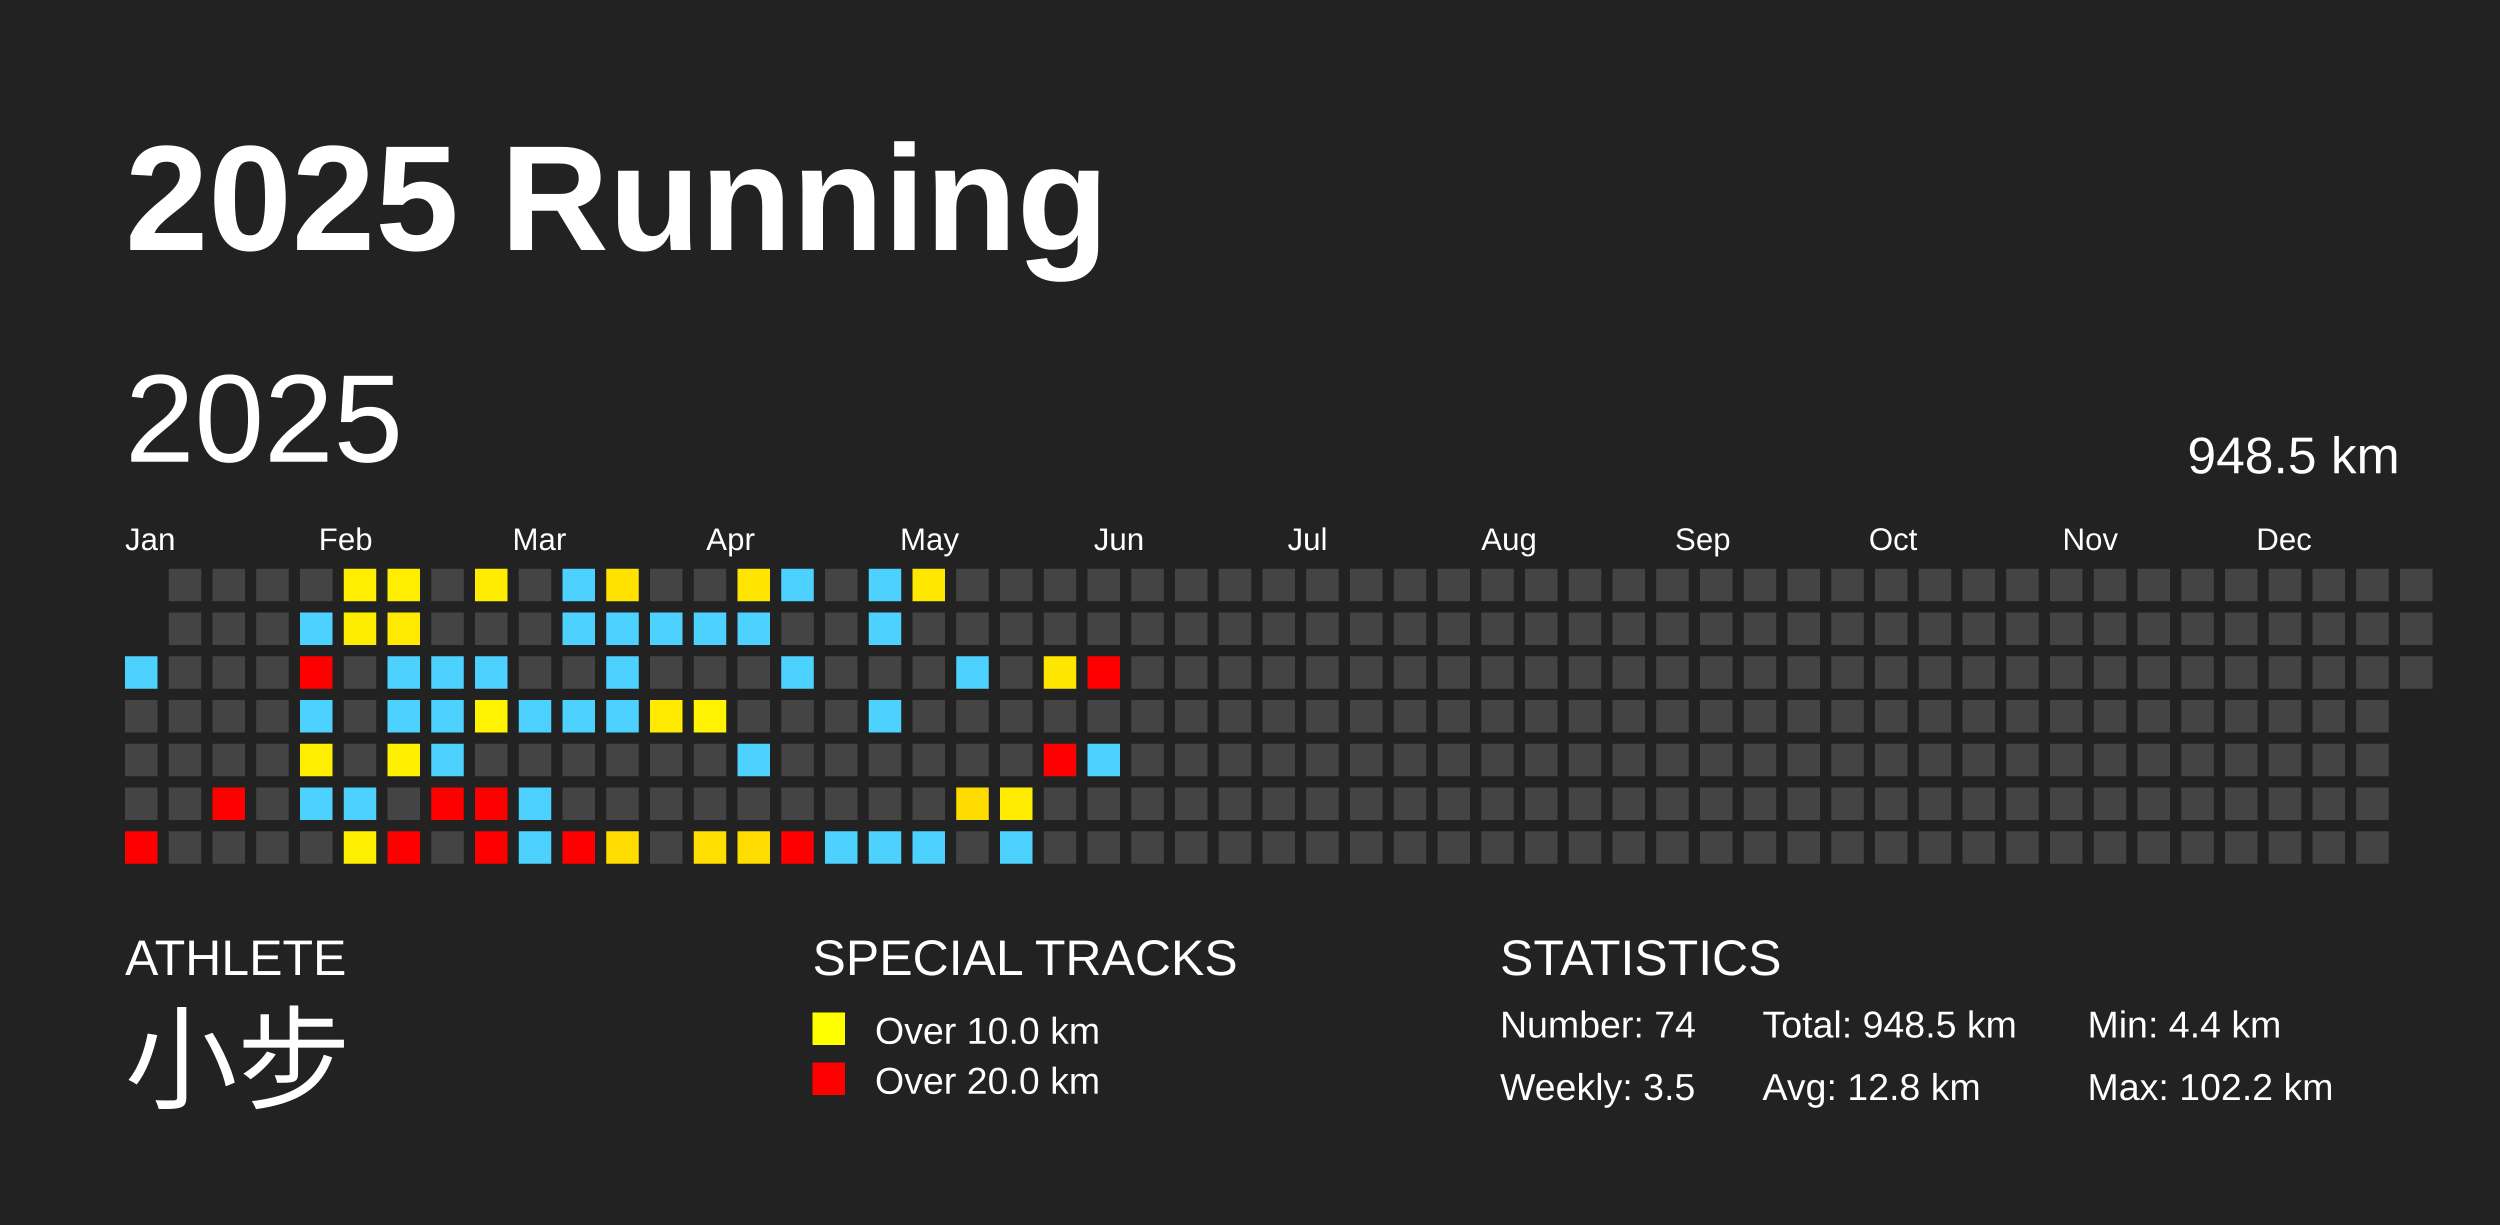
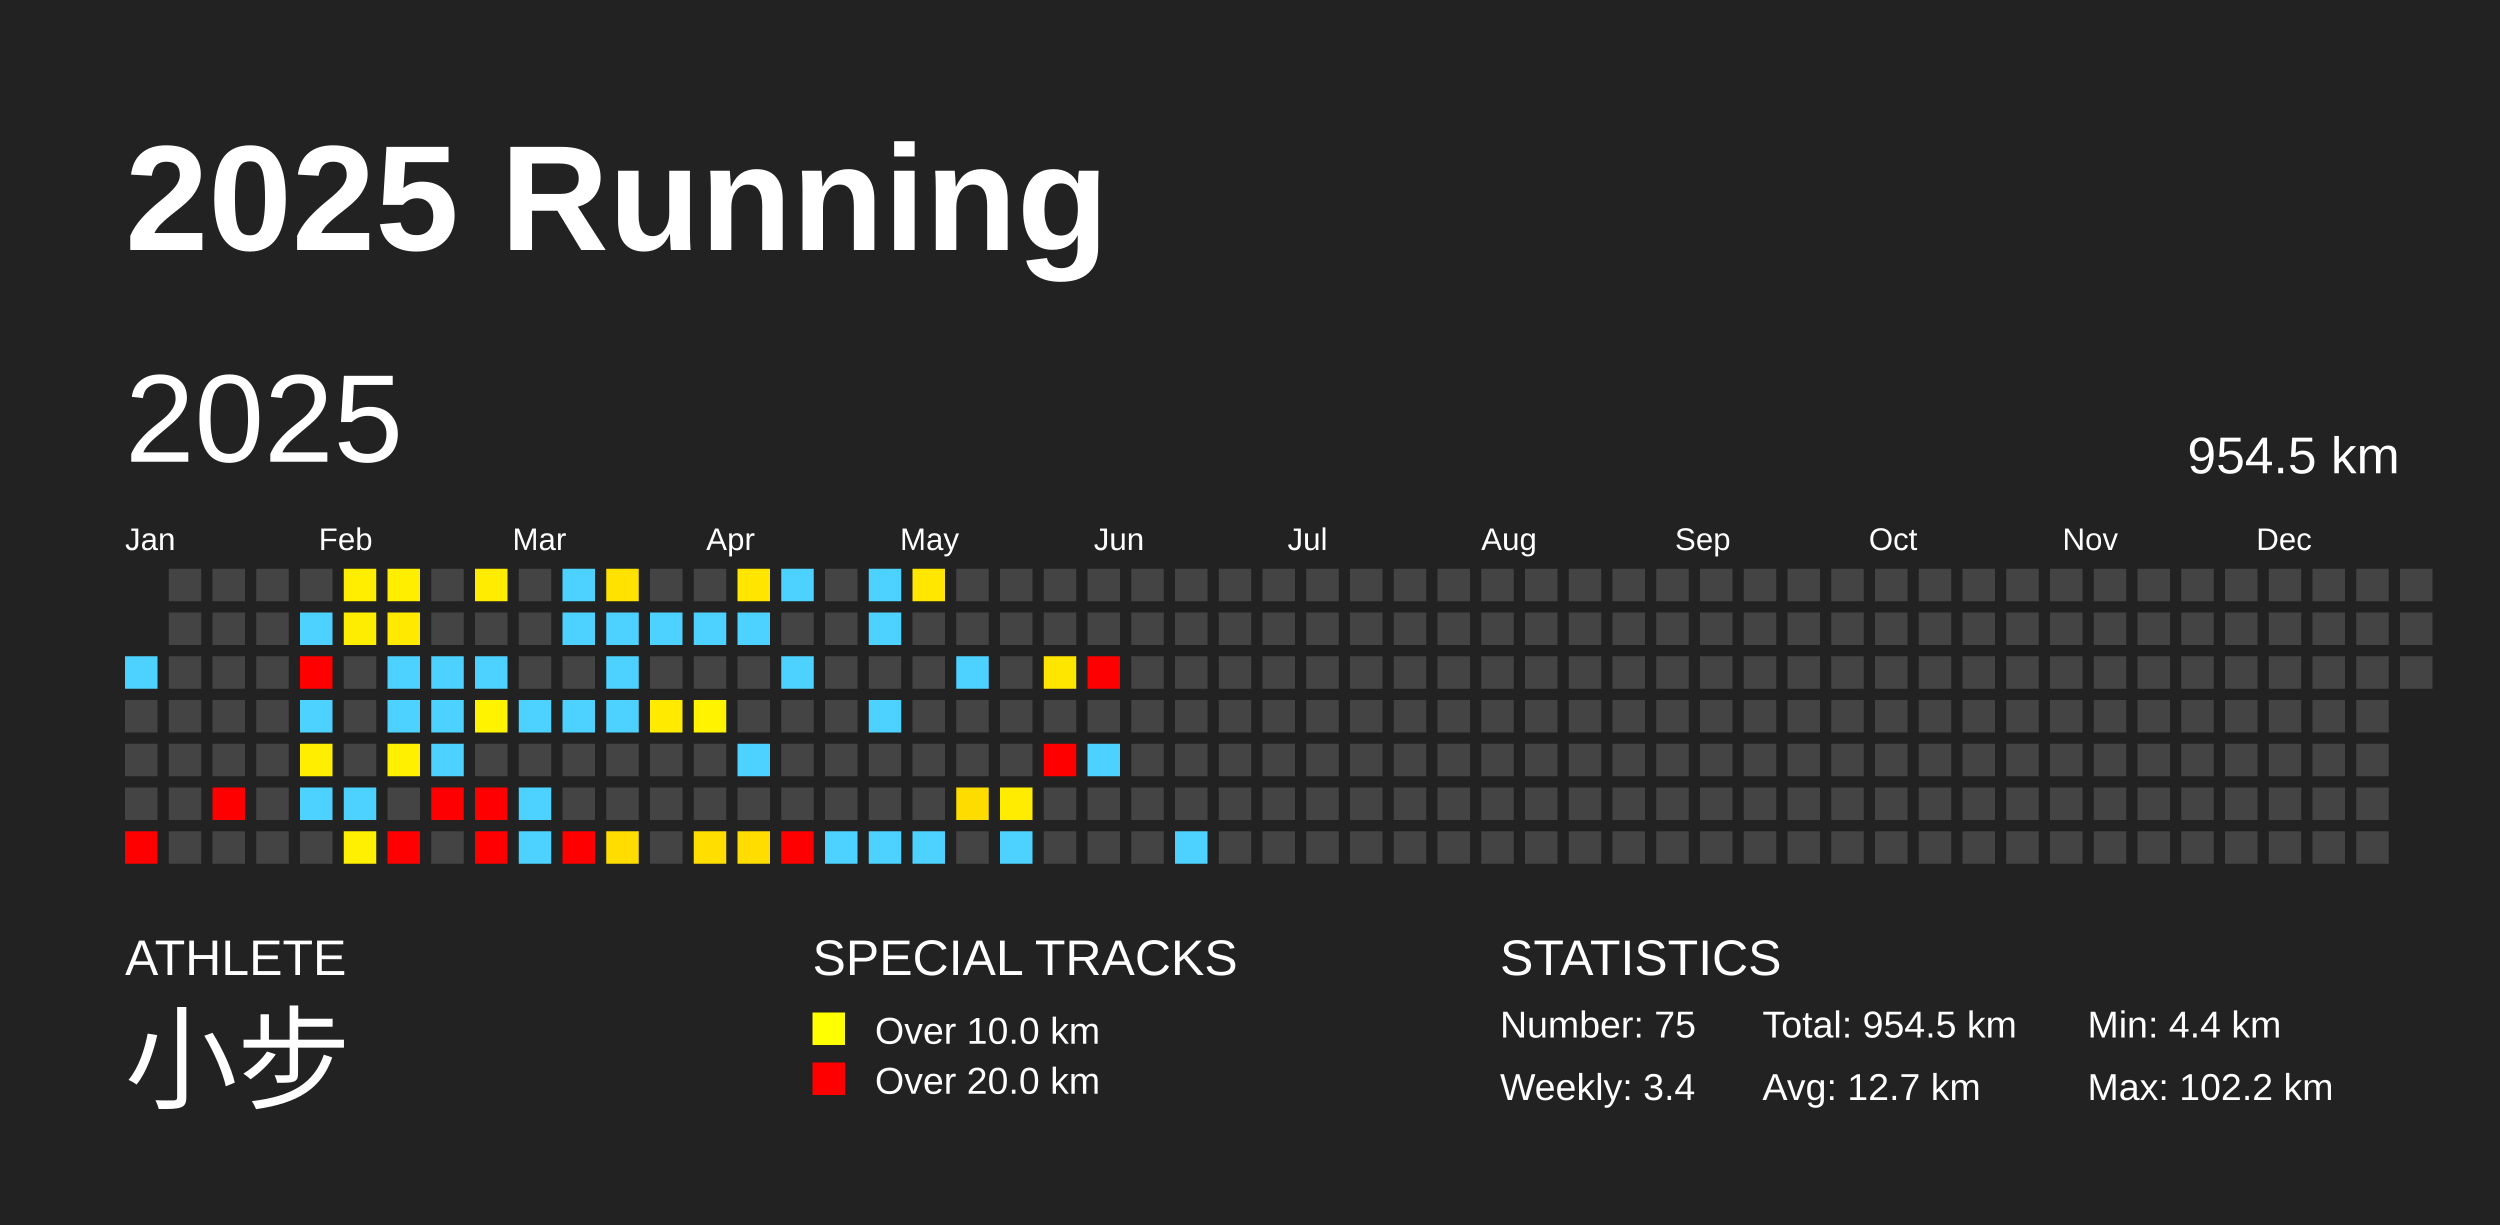
<svg xmlns="http://www.w3.org/2000/svg" baseProfile="full" height="98mm" version="1.1" viewBox="0,0,200,98" width="200mm">
  <defs />
  <rect fill="#222222" height="98" width="200" x="0" y="0" />
  <text fill="#FFFFFF" style="font-size:12px; font-family:Arial; font-weight:bold;" x="10" y="20">2025 Running</text>
  <text fill="#FFFFFF" style="font-size:4px; font-family:Arial" x="10" y="78">ATHLETE</text>
  <text fill="#FFFFFF" style="font-size:9px; font-family:Arial" x="10" y="88">小步</text>
  <text fill="#FFFFFF" style="font-size:4px; font-family:Arial" x="65" y="78">SPECIAL TRACKS</text>
  <rect fill="yellow" height="2.6" width="2.6" x="65" y="81" />
  <text fill="#FFFFFF" style="font-size:3px; font-family:Arial" x="70" y="83.5">Over 10.0 km</text>
  <rect fill="red" height="2.6" width="2.6" x="65" y="85" />
  <text fill="#FFFFFF" style="font-size:3px; font-family:Arial" x="70" y="87.5">Over 20.0 km</text>
  <text fill="#FFFFFF" style="font-size:4px; font-family:Arial" x="120" y="78">STATISTICS</text>
-   <text fill="#FFFFFF" style="font-size:3px; font-family:Arial" x="120" y="83">Number: 74</text>
-   <text fill="#FFFFFF" style="font-size:3px; font-family:Arial" x="120" y="88">Weekly: 3.5</text>
-   <text fill="#FFFFFF" style="font-size:3px; font-family:Arial" x="141" y="83">Total: 948.5 km</text>
-   <text fill="#FFFFFF" style="font-size:3px; font-family:Arial" x="141" y="88">Avg: 12.8 km</text>
+   <text fill="#FFFFFF" style="font-size:3px; font-family:Arial" x="120" y="83">Number: 75</text>
+   <text fill="#FFFFFF" style="font-size:3px; font-family:Arial" x="120" y="88">Weekly: 3.4</text>
+   <text fill="#FFFFFF" style="font-size:3px; font-family:Arial" x="141" y="83">Total: 954.5 km</text>
+   <text fill="#FFFFFF" style="font-size:3px; font-family:Arial" x="141" y="88">Avg: 12.7 km</text>
  <text fill="#FFFFFF" style="font-size:3px; font-family:Arial" x="167" y="83">Min: 4.4 km</text>
  <text fill="#FFFFFF" style="font-size:3px; font-family:Arial" x="167" y="88">Max: 102.2 km</text>
  <text dominant-baseline="hanging" fill="#FFFFFF" style="font-size:10.0px; font-family:Arial;" x="10" y="30">2025</text>
-   <text dominant-baseline="hanging" fill="#FFFFFF" style="font-size:4.125px; font-family:Arial;" x="175" y="35">948.5 km</text>
+   <text dominant-baseline="hanging" fill="#FFFFFF" style="font-size:4.125px; font-family:Arial;" x="175" y="35">954.5 km</text>
  <text fill="#FFFFFF" style="font-size:2.5px; font-family:Arial" x="10.0" y="44">Jan</text>
  <text fill="#FFFFFF" style="font-size:2.5px; font-family:Arial" x="25.5" y="44">Feb</text>
  <text fill="#FFFFFF" style="font-size:2.5px; font-family:Arial" x="41.0" y="44">Mar</text>
  <text fill="#FFFFFF" style="font-size:2.5px; font-family:Arial" x="56.5" y="44">Apr</text>
  <text fill="#FFFFFF" style="font-size:2.5px; font-family:Arial" x="72.0" y="44">May</text>
  <text fill="#FFFFFF" style="font-size:2.5px; font-family:Arial" x="87.5" y="44">Jun</text>
  <text fill="#FFFFFF" style="font-size:2.5px; font-family:Arial" x="103.0" y="44">Jul</text>
  <text fill="#FFFFFF" style="font-size:2.5px; font-family:Arial" x="118.5" y="44">Aug</text>
  <text fill="#FFFFFF" style="font-size:2.5px; font-family:Arial" x="134.0" y="44">Sep</text>
  <text fill="#FFFFFF" style="font-size:2.5px; font-family:Arial" x="149.5" y="44">Oct</text>
  <text fill="#FFFFFF" style="font-size:2.5px; font-family:Arial" x="165.0" y="44">Nov</text>
  <text fill="#FFFFFF" style="font-size:2.5px; font-family:Arial" x="180.5" y="44">Dec</text>
  <rect fill="#4dd2ff" height="2.6" width="2.6" x="10.0" y="52.5" />
  <rect fill="#444444" height="2.6" width="2.6" x="10.0" y="56.0" />
  <rect fill="#444444" height="2.6" width="2.6" x="10.0" y="59.5" />
  <rect fill="#444444" height="2.6" width="2.6" x="10.0" y="63.0" />
  <rect fill="red" height="2.6" width="2.6" x="10.0" y="66.5" />
  <rect fill="#444444" height="2.6" width="2.6" x="13.5" y="45.5" />
  <rect fill="#444444" height="2.6" width="2.6" x="13.5" y="49.0" />
  <rect fill="#444444" height="2.6" width="2.6" x="13.5" y="52.5" />
  <rect fill="#444444" height="2.6" width="2.6" x="13.5" y="56.0" />
  <rect fill="#444444" height="2.6" width="2.6" x="13.5" y="59.5" />
  <rect fill="#444444" height="2.6" width="2.6" x="13.5" y="63.0" />
  <rect fill="#444444" height="2.6" width="2.6" x="13.5" y="66.5" />
  <rect fill="#444444" height="2.6" width="2.6" x="17.0" y="45.5" />
  <rect fill="#444444" height="2.6" width="2.6" x="17.0" y="49.0" />
  <rect fill="#444444" height="2.6" width="2.6" x="17.0" y="52.5" />
  <rect fill="#444444" height="2.6" width="2.6" x="17.0" y="56.0" />
  <rect fill="#444444" height="2.6" width="2.6" x="17.0" y="59.5" />
  <rect fill="red" height="2.6" width="2.6" x="17.0" y="63.0" />
  <rect fill="#444444" height="2.6" width="2.6" x="17.0" y="66.5" />
  <rect fill="#444444" height="2.6" width="2.6" x="20.5" y="45.5" />
  <rect fill="#444444" height="2.6" width="2.6" x="20.5" y="49.0" />
  <rect fill="#444444" height="2.6" width="2.6" x="20.5" y="52.5" />
  <rect fill="#444444" height="2.6" width="2.6" x="20.5" y="56.0" />
  <rect fill="#444444" height="2.6" width="2.6" x="20.5" y="59.5" />
  <rect fill="#444444" height="2.6" width="2.6" x="20.5" y="63.0" />
  <rect fill="#444444" height="2.6" width="2.6" x="20.5" y="66.5" />
  <rect fill="#444444" height="2.6" width="2.6" x="24.0" y="45.5" />
  <rect fill="#4dd2ff" height="2.6" width="2.6" x="24.0" y="49.0" />
  <rect fill="red" height="2.6" width="2.6" x="24.0" y="52.5" />
  <rect fill="#4dd2ff" height="2.6" width="2.6" x="24.0" y="56.0" />
  <rect fill="#ffee00" height="2.6" width="2.6" x="24.0" y="59.5" />
  <rect fill="#4dd2ff" height="2.6" width="2.6" x="24.0" y="63.0" />
  <rect fill="#444444" height="2.6" width="2.6" x="24.0" y="66.5" />
  <rect fill="#ffee00" height="2.6" width="2.6" x="27.5" y="45.5" />
  <rect fill="#ffed00" height="2.6" width="2.6" x="27.5" y="49.0" />
  <rect fill="#444444" height="2.6" width="2.6" x="27.5" y="52.5" />
  <rect fill="#444444" height="2.6" width="2.6" x="27.5" y="56.0" />
  <rect fill="#444444" height="2.6" width="2.6" x="27.5" y="59.5" />
  <rect fill="#4dd2ff" height="2.6" width="2.6" x="27.5" y="63.0" />
  <rect fill="#ffef00" height="2.6" width="2.6" x="27.5" y="66.5" />
  <rect fill="#ffee00" height="2.6" width="2.6" x="31.0" y="45.5" />
  <rect fill="#ffe900" height="2.6" width="2.6" x="31.0" y="49.0" />
  <rect fill="#4dd2ff" height="2.6" width="2.6" x="31.0" y="52.5" />
  <rect fill="#4dd2ff" height="2.6" width="2.6" x="31.0" y="56.0" />
  <rect fill="#fff000" height="2.6" width="2.6" x="31.0" y="59.5" />
  <rect fill="#444444" height="2.6" width="2.6" x="31.0" y="63.0" />
  <rect fill="red" height="2.6" width="2.6" x="31.0" y="66.5" />
  <rect fill="#444444" height="2.6" width="2.6" x="34.5" y="45.5" />
  <rect fill="#444444" height="2.6" width="2.6" x="34.5" y="49.0" />
  <rect fill="#4dd2ff" height="2.6" width="2.6" x="34.5" y="52.5" />
  <rect fill="#4dd2ff" height="2.6" width="2.6" x="34.5" y="56.0" />
  <rect fill="#4dd2ff" height="2.6" width="2.6" x="34.5" y="59.5" />
  <rect fill="red" height="2.6" width="2.6" x="34.5" y="63.0" />
  <rect fill="#444444" height="2.6" width="2.6" x="34.5" y="66.5" />
  <rect fill="#ffec00" height="2.6" width="2.6" x="38.0" y="45.5" />
  <rect fill="#444444" height="2.6" width="2.6" x="38.0" y="49.0" />
  <rect fill="#4dd2ff" height="2.6" width="2.6" x="38.0" y="52.5" />
  <rect fill="#fff300" height="2.6" width="2.6" x="38.0" y="56.0" />
  <rect fill="#444444" height="2.6" width="2.6" x="38.0" y="59.5" />
  <rect fill="red" height="2.6" width="2.6" x="38.0" y="63.0" />
  <rect fill="red" height="2.6" width="2.6" x="38.0" y="66.5" />
  <rect fill="#444444" height="2.6" width="2.6" x="41.5" y="45.5" />
  <rect fill="#444444" height="2.6" width="2.6" x="41.5" y="49.0" />
  <rect fill="#444444" height="2.6" width="2.6" x="41.5" y="52.5" />
  <rect fill="#4dd2ff" height="2.6" width="2.6" x="41.5" y="56.0" />
  <rect fill="#444444" height="2.6" width="2.6" x="41.5" y="59.5" />
  <rect fill="#4dd2ff" height="2.6" width="2.6" x="41.5" y="63.0" />
  <rect fill="#4dd2ff" height="2.6" width="2.6" x="41.5" y="66.5" />
  <rect fill="#4dd2ff" height="2.6" width="2.6" x="45.0" y="45.5" />
  <rect fill="#4dd2ff" height="2.6" width="2.6" x="45.0" y="49.0" />
  <rect fill="#444444" height="2.6" width="2.6" x="45.0" y="52.5" />
  <rect fill="#4dd2ff" height="2.6" width="2.6" x="45.0" y="56.0" />
  <rect fill="#444444" height="2.6" width="2.6" x="45.0" y="59.5" />
  <rect fill="#444444" height="2.6" width="2.6" x="45.0" y="63.0" />
  <rect fill="red" height="2.6" width="2.6" x="45.0" y="66.5" />
  <rect fill="#ffe200" height="2.6" width="2.6" x="48.5" y="45.5" />
  <rect fill="#4dd2ff" height="2.6" width="2.6" x="48.5" y="49.0" />
  <rect fill="#4dd2ff" height="2.6" width="2.6" x="48.5" y="52.5" />
  <rect fill="#4dd2ff" height="2.6" width="2.6" x="48.5" y="56.0" />
  <rect fill="#444444" height="2.6" width="2.6" x="48.5" y="59.5" />
  <rect fill="#444444" height="2.6" width="2.6" x="48.5" y="63.0" />
  <rect fill="#ffdd00" height="2.6" width="2.6" x="48.5" y="66.5" />
  <rect fill="#444444" height="2.6" width="2.6" x="52.0" y="45.5" />
  <rect fill="#4dd2ff" height="2.6" width="2.6" x="52.0" y="49.0" />
  <rect fill="#444444" height="2.6" width="2.6" x="52.0" y="52.5" />
  <rect fill="#ffea00" height="2.6" width="2.6" x="52.0" y="56.0" />
  <rect fill="#444444" height="2.6" width="2.6" x="52.0" y="59.5" />
  <rect fill="#444444" height="2.6" width="2.6" x="52.0" y="63.0" />
  <rect fill="#444444" height="2.6" width="2.6" x="52.0" y="66.5" />
  <rect fill="#444444" height="2.6" width="2.6" x="55.5" y="45.5" />
  <rect fill="#4dd2ff" height="2.6" width="2.6" x="55.5" y="49.0" />
  <rect fill="#444444" height="2.6" width="2.6" x="55.5" y="52.5" />
  <rect fill="#fff300" height="2.6" width="2.6" x="55.5" y="56.0" />
  <rect fill="#444444" height="2.6" width="2.6" x="55.5" y="59.5" />
  <rect fill="#444444" height="2.6" width="2.6" x="55.5" y="63.0" />
  <rect fill="#ffde00" height="2.6" width="2.6" x="55.5" y="66.5" />
  <rect fill="#ffe500" height="2.6" width="2.6" x="59.0" y="45.5" />
  <rect fill="#4dd2ff" height="2.6" width="2.6" x="59.0" y="49.0" />
  <rect fill="#444444" height="2.6" width="2.6" x="59.0" y="52.5" />
  <rect fill="#444444" height="2.6" width="2.6" x="59.0" y="56.0" />
  <rect fill="#4dd2ff" height="2.6" width="2.6" x="59.0" y="59.5" />
  <rect fill="#444444" height="2.6" width="2.6" x="59.0" y="63.0" />
  <rect fill="#ffdd00" height="2.6" width="2.6" x="59.0" y="66.5" />
  <rect fill="#4dd2ff" height="2.6" width="2.6" x="62.5" y="45.5" />
  <rect fill="#444444" height="2.6" width="2.6" x="62.5" y="49.0" />
  <rect fill="#4dd2ff" height="2.6" width="2.6" x="62.5" y="52.5" />
  <rect fill="#444444" height="2.6" width="2.6" x="62.5" y="56.0" />
  <rect fill="#444444" height="2.6" width="2.6" x="62.5" y="59.5" />
  <rect fill="#444444" height="2.6" width="2.6" x="62.5" y="63.0" />
  <rect fill="red" height="2.6" width="2.6" x="62.5" y="66.5" />
  <rect fill="#444444" height="2.6" width="2.6" x="66.0" y="45.5" />
  <rect fill="#444444" height="2.6" width="2.6" x="66.0" y="49.0" />
  <rect fill="#444444" height="2.6" width="2.6" x="66.0" y="52.5" />
  <rect fill="#444444" height="2.6" width="2.6" x="66.0" y="56.0" />
  <rect fill="#444444" height="2.6" width="2.6" x="66.0" y="59.5" />
  <rect fill="#444444" height="2.6" width="2.6" x="66.0" y="63.0" />
  <rect fill="#4dd2ff" height="2.6" width="2.6" x="66.0" y="66.5" />
  <rect fill="#4dd2ff" height="2.6" width="2.6" x="69.5" y="45.5" />
  <rect fill="#4dd2ff" height="2.6" width="2.6" x="69.5" y="49.0" />
  <rect fill="#444444" height="2.6" width="2.6" x="69.5" y="52.5" />
  <rect fill="#4dd2ff" height="2.6" width="2.6" x="69.5" y="56.0" />
  <rect fill="#444444" height="2.6" width="2.6" x="69.5" y="59.5" />
  <rect fill="#444444" height="2.6" width="2.6" x="69.5" y="63.0" />
  <rect fill="#4dd2ff" height="2.6" width="2.6" x="69.5" y="66.5" />
  <rect fill="#ffe700" height="2.6" width="2.6" x="73.0" y="45.5" />
  <rect fill="#444444" height="2.6" width="2.6" x="73.0" y="49.0" />
  <rect fill="#444444" height="2.6" width="2.6" x="73.0" y="52.5" />
  <rect fill="#444444" height="2.6" width="2.6" x="73.0" y="56.0" />
  <rect fill="#444444" height="2.6" width="2.6" x="73.0" y="59.5" />
  <rect fill="#444444" height="2.6" width="2.6" x="73.0" y="63.0" />
  <rect fill="#4dd2ff" height="2.6" width="2.6" x="73.0" y="66.5" />
  <rect fill="#444444" height="2.6" width="2.6" x="76.5" y="45.5" />
  <rect fill="#444444" height="2.6" width="2.6" x="76.5" y="49.0" />
  <rect fill="#4dd2ff" height="2.6" width="2.6" x="76.5" y="52.5" />
  <rect fill="#444444" height="2.6" width="2.6" x="76.5" y="56.0" />
  <rect fill="#444444" height="2.6" width="2.6" x="76.5" y="59.5" />
  <rect fill="#ffdc00" height="2.6" width="2.6" x="76.5" y="63.0" />
  <rect fill="#444444" height="2.6" width="2.6" x="76.5" y="66.5" />
  <rect fill="#444444" height="2.6" width="2.6" x="80.0" y="45.5" />
  <rect fill="#444444" height="2.6" width="2.6" x="80.0" y="49.0" />
  <rect fill="#444444" height="2.6" width="2.6" x="80.0" y="52.5" />
  <rect fill="#444444" height="2.6" width="2.6" x="80.0" y="56.0" />
  <rect fill="#444444" height="2.6" width="2.6" x="80.0" y="59.5" />
  <rect fill="#ffec00" height="2.6" width="2.6" x="80.0" y="63.0" />
  <rect fill="#4dd2ff" height="2.6" width="2.6" x="80.0" y="66.5" />
  <rect fill="#444444" height="2.6" width="2.6" x="83.5" y="45.5" />
  <rect fill="#444444" height="2.6" width="2.6" x="83.5" y="49.0" />
  <rect fill="#ffe600" height="2.6" width="2.6" x="83.5" y="52.5" />
  <rect fill="#444444" height="2.6" width="2.6" x="83.5" y="56.0" />
  <rect fill="red" height="2.6" width="2.6" x="83.5" y="59.5" />
  <rect fill="#444444" height="2.6" width="2.6" x="83.5" y="63.0" />
  <rect fill="#444444" height="2.6" width="2.6" x="83.5" y="66.5" />
  <rect fill="#444444" height="2.6" width="2.6" x="87.0" y="45.5" />
  <rect fill="#444444" height="2.6" width="2.6" x="87.0" y="49.0" />
  <rect fill="red" height="2.6" width="2.6" x="87.0" y="52.5" />
  <rect fill="#444444" height="2.6" width="2.6" x="87.0" y="56.0" />
  <rect fill="#4dd2ff" height="2.6" width="2.6" x="87.0" y="59.5" />
  <rect fill="#444444" height="2.6" width="2.6" x="87.0" y="63.0" />
  <rect fill="#444444" height="2.6" width="2.6" x="87.0" y="66.5" />
  <rect fill="#444444" height="2.6" width="2.6" x="90.5" y="45.5" />
  <rect fill="#444444" height="2.6" width="2.6" x="90.5" y="49.0" />
  <rect fill="#444444" height="2.6" width="2.6" x="90.5" y="52.5" />
  <rect fill="#444444" height="2.6" width="2.6" x="90.5" y="56.0" />
  <rect fill="#444444" height="2.6" width="2.6" x="90.5" y="59.5" />
  <rect fill="#444444" height="2.6" width="2.6" x="90.5" y="63.0" />
  <rect fill="#444444" height="2.6" width="2.6" x="90.5" y="66.5" />
  <rect fill="#444444" height="2.6" width="2.6" x="94.0" y="45.5" />
  <rect fill="#444444" height="2.6" width="2.6" x="94.0" y="49.0" />
  <rect fill="#444444" height="2.6" width="2.6" x="94.0" y="52.5" />
  <rect fill="#444444" height="2.6" width="2.6" x="94.0" y="56.0" />
  <rect fill="#444444" height="2.6" width="2.6" x="94.0" y="59.5" />
  <rect fill="#444444" height="2.6" width="2.6" x="94.0" y="63.0" />
-   <rect fill="#444444" height="2.6" width="2.6" x="94.0" y="66.5" />
+   <rect fill="#4dd2ff" height="2.6" width="2.6" x="94.0" y="66.5" />
  <rect fill="#444444" height="2.6" width="2.6" x="97.5" y="45.5" />
  <rect fill="#444444" height="2.6" width="2.6" x="97.5" y="49.0" />
  <rect fill="#444444" height="2.6" width="2.6" x="97.5" y="52.5" />
  <rect fill="#444444" height="2.6" width="2.6" x="97.5" y="56.0" />
  <rect fill="#444444" height="2.6" width="2.6" x="97.5" y="59.5" />
  <rect fill="#444444" height="2.6" width="2.6" x="97.5" y="63.0" />
  <rect fill="#444444" height="2.6" width="2.6" x="97.5" y="66.5" />
  <rect fill="#444444" height="2.6" width="2.6" x="101.0" y="45.5" />
  <rect fill="#444444" height="2.6" width="2.6" x="101.0" y="49.0" />
  <rect fill="#444444" height="2.6" width="2.6" x="101.0" y="52.5" />
  <rect fill="#444444" height="2.6" width="2.6" x="101.0" y="56.0" />
  <rect fill="#444444" height="2.6" width="2.6" x="101.0" y="59.5" />
  <rect fill="#444444" height="2.6" width="2.6" x="101.0" y="63.0" />
  <rect fill="#444444" height="2.6" width="2.6" x="101.0" y="66.5" />
  <rect fill="#444444" height="2.6" width="2.6" x="104.5" y="45.5" />
  <rect fill="#444444" height="2.6" width="2.6" x="104.5" y="49.0" />
  <rect fill="#444444" height="2.6" width="2.6" x="104.5" y="52.5" />
  <rect fill="#444444" height="2.6" width="2.6" x="104.5" y="56.0" />
  <rect fill="#444444" height="2.6" width="2.6" x="104.5" y="59.5" />
  <rect fill="#444444" height="2.6" width="2.6" x="104.5" y="63.0" />
  <rect fill="#444444" height="2.6" width="2.6" x="104.5" y="66.5" />
  <rect fill="#444444" height="2.6" width="2.6" x="108.0" y="45.5" />
  <rect fill="#444444" height="2.6" width="2.6" x="108.0" y="49.0" />
  <rect fill="#444444" height="2.6" width="2.6" x="108.0" y="52.5" />
  <rect fill="#444444" height="2.6" width="2.6" x="108.0" y="56.0" />
  <rect fill="#444444" height="2.6" width="2.6" x="108.0" y="59.5" />
  <rect fill="#444444" height="2.6" width="2.6" x="108.0" y="63.0" />
  <rect fill="#444444" height="2.6" width="2.6" x="108.0" y="66.5" />
  <rect fill="#444444" height="2.6" width="2.6" x="111.5" y="45.5" />
  <rect fill="#444444" height="2.6" width="2.6" x="111.5" y="49.0" />
  <rect fill="#444444" height="2.6" width="2.6" x="111.5" y="52.5" />
  <rect fill="#444444" height="2.6" width="2.6" x="111.5" y="56.0" />
  <rect fill="#444444" height="2.6" width="2.6" x="111.5" y="59.5" />
  <rect fill="#444444" height="2.6" width="2.6" x="111.5" y="63.0" />
  <rect fill="#444444" height="2.6" width="2.6" x="111.5" y="66.5" />
  <rect fill="#444444" height="2.6" width="2.6" x="115.0" y="45.5" />
  <rect fill="#444444" height="2.6" width="2.6" x="115.0" y="49.0" />
  <rect fill="#444444" height="2.6" width="2.6" x="115.0" y="52.5" />
  <rect fill="#444444" height="2.6" width="2.6" x="115.0" y="56.0" />
  <rect fill="#444444" height="2.6" width="2.6" x="115.0" y="59.5" />
  <rect fill="#444444" height="2.6" width="2.6" x="115.0" y="63.0" />
  <rect fill="#444444" height="2.6" width="2.6" x="115.0" y="66.5" />
  <rect fill="#444444" height="2.6" width="2.6" x="118.5" y="45.5" />
  <rect fill="#444444" height="2.6" width="2.6" x="118.5" y="49.0" />
  <rect fill="#444444" height="2.6" width="2.6" x="118.5" y="52.5" />
  <rect fill="#444444" height="2.6" width="2.6" x="118.5" y="56.0" />
  <rect fill="#444444" height="2.6" width="2.6" x="118.5" y="59.5" />
  <rect fill="#444444" height="2.6" width="2.6" x="118.5" y="63.0" />
  <rect fill="#444444" height="2.6" width="2.6" x="118.5" y="66.5" />
  <rect fill="#444444" height="2.6" width="2.6" x="122.0" y="45.5" />
  <rect fill="#444444" height="2.6" width="2.6" x="122.0" y="49.0" />
  <rect fill="#444444" height="2.6" width="2.6" x="122.0" y="52.5" />
  <rect fill="#444444" height="2.6" width="2.6" x="122.0" y="56.0" />
  <rect fill="#444444" height="2.6" width="2.6" x="122.0" y="59.5" />
  <rect fill="#444444" height="2.6" width="2.6" x="122.0" y="63.0" />
  <rect fill="#444444" height="2.6" width="2.6" x="122.0" y="66.5" />
  <rect fill="#444444" height="2.6" width="2.6" x="125.5" y="45.5" />
  <rect fill="#444444" height="2.6" width="2.6" x="125.5" y="49.0" />
  <rect fill="#444444" height="2.6" width="2.6" x="125.5" y="52.5" />
  <rect fill="#444444" height="2.6" width="2.6" x="125.5" y="56.0" />
  <rect fill="#444444" height="2.6" width="2.6" x="125.5" y="59.5" />
  <rect fill="#444444" height="2.6" width="2.6" x="125.5" y="63.0" />
  <rect fill="#444444" height="2.6" width="2.6" x="125.5" y="66.5" />
  <rect fill="#444444" height="2.6" width="2.6" x="129.0" y="45.5" />
  <rect fill="#444444" height="2.6" width="2.6" x="129.0" y="49.0" />
  <rect fill="#444444" height="2.6" width="2.6" x="129.0" y="52.5" />
  <rect fill="#444444" height="2.6" width="2.6" x="129.0" y="56.0" />
  <rect fill="#444444" height="2.6" width="2.6" x="129.0" y="59.5" />
  <rect fill="#444444" height="2.6" width="2.6" x="129.0" y="63.0" />
  <rect fill="#444444" height="2.6" width="2.6" x="129.0" y="66.5" />
  <rect fill="#444444" height="2.6" width="2.6" x="132.5" y="45.5" />
  <rect fill="#444444" height="2.6" width="2.6" x="132.5" y="49.0" />
  <rect fill="#444444" height="2.6" width="2.6" x="132.5" y="52.5" />
  <rect fill="#444444" height="2.6" width="2.6" x="132.5" y="56.0" />
  <rect fill="#444444" height="2.6" width="2.6" x="132.5" y="59.5" />
  <rect fill="#444444" height="2.6" width="2.6" x="132.5" y="63.0" />
  <rect fill="#444444" height="2.6" width="2.6" x="132.5" y="66.5" />
  <rect fill="#444444" height="2.6" width="2.6" x="136.0" y="45.5" />
  <rect fill="#444444" height="2.6" width="2.6" x="136.0" y="49.0" />
  <rect fill="#444444" height="2.6" width="2.6" x="136.0" y="52.5" />
  <rect fill="#444444" height="2.6" width="2.6" x="136.0" y="56.0" />
  <rect fill="#444444" height="2.6" width="2.6" x="136.0" y="59.5" />
  <rect fill="#444444" height="2.6" width="2.6" x="136.0" y="63.0" />
  <rect fill="#444444" height="2.6" width="2.6" x="136.0" y="66.5" />
  <rect fill="#444444" height="2.6" width="2.6" x="139.5" y="45.5" />
  <rect fill="#444444" height="2.6" width="2.6" x="139.5" y="49.0" />
  <rect fill="#444444" height="2.6" width="2.6" x="139.5" y="52.5" />
  <rect fill="#444444" height="2.6" width="2.6" x="139.5" y="56.0" />
  <rect fill="#444444" height="2.6" width="2.6" x="139.5" y="59.5" />
  <rect fill="#444444" height="2.6" width="2.6" x="139.5" y="63.0" />
  <rect fill="#444444" height="2.6" width="2.6" x="139.5" y="66.5" />
  <rect fill="#444444" height="2.6" width="2.6" x="143.0" y="45.5" />
  <rect fill="#444444" height="2.6" width="2.6" x="143.0" y="49.0" />
  <rect fill="#444444" height="2.6" width="2.6" x="143.0" y="52.5" />
  <rect fill="#444444" height="2.6" width="2.6" x="143.0" y="56.0" />
  <rect fill="#444444" height="2.6" width="2.6" x="143.0" y="59.5" />
  <rect fill="#444444" height="2.6" width="2.6" x="143.0" y="63.0" />
  <rect fill="#444444" height="2.6" width="2.6" x="143.0" y="66.5" />
  <rect fill="#444444" height="2.6" width="2.6" x="146.5" y="45.5" />
  <rect fill="#444444" height="2.6" width="2.6" x="146.5" y="49.0" />
  <rect fill="#444444" height="2.6" width="2.6" x="146.5" y="52.5" />
  <rect fill="#444444" height="2.6" width="2.6" x="146.5" y="56.0" />
  <rect fill="#444444" height="2.6" width="2.6" x="146.5" y="59.5" />
  <rect fill="#444444" height="2.6" width="2.6" x="146.5" y="63.0" />
  <rect fill="#444444" height="2.6" width="2.6" x="146.5" y="66.5" />
  <rect fill="#444444" height="2.6" width="2.6" x="150.0" y="45.5" />
  <rect fill="#444444" height="2.6" width="2.6" x="150.0" y="49.0" />
  <rect fill="#444444" height="2.6" width="2.6" x="150.0" y="52.5" />
  <rect fill="#444444" height="2.6" width="2.6" x="150.0" y="56.0" />
  <rect fill="#444444" height="2.6" width="2.6" x="150.0" y="59.5" />
  <rect fill="#444444" height="2.6" width="2.6" x="150.0" y="63.0" />
  <rect fill="#444444" height="2.6" width="2.6" x="150.0" y="66.5" />
  <rect fill="#444444" height="2.6" width="2.6" x="153.5" y="45.5" />
  <rect fill="#444444" height="2.6" width="2.6" x="153.5" y="49.0" />
  <rect fill="#444444" height="2.6" width="2.6" x="153.5" y="52.5" />
  <rect fill="#444444" height="2.6" width="2.6" x="153.5" y="56.0" />
  <rect fill="#444444" height="2.6" width="2.6" x="153.5" y="59.5" />
  <rect fill="#444444" height="2.6" width="2.6" x="153.5" y="63.0" />
  <rect fill="#444444" height="2.6" width="2.6" x="153.5" y="66.5" />
  <rect fill="#444444" height="2.6" width="2.6" x="157.0" y="45.5" />
  <rect fill="#444444" height="2.6" width="2.6" x="157.0" y="49.0" />
  <rect fill="#444444" height="2.6" width="2.6" x="157.0" y="52.5" />
  <rect fill="#444444" height="2.6" width="2.6" x="157.0" y="56.0" />
  <rect fill="#444444" height="2.6" width="2.6" x="157.0" y="59.5" />
  <rect fill="#444444" height="2.6" width="2.6" x="157.0" y="63.0" />
  <rect fill="#444444" height="2.6" width="2.6" x="157.0" y="66.5" />
  <rect fill="#444444" height="2.6" width="2.6" x="160.5" y="45.5" />
  <rect fill="#444444" height="2.6" width="2.6" x="160.5" y="49.0" />
  <rect fill="#444444" height="2.6" width="2.6" x="160.5" y="52.5" />
  <rect fill="#444444" height="2.6" width="2.6" x="160.5" y="56.0" />
  <rect fill="#444444" height="2.6" width="2.6" x="160.5" y="59.5" />
  <rect fill="#444444" height="2.6" width="2.6" x="160.5" y="63.0" />
  <rect fill="#444444" height="2.6" width="2.6" x="160.5" y="66.5" />
  <rect fill="#444444" height="2.6" width="2.6" x="164.0" y="45.5" />
  <rect fill="#444444" height="2.6" width="2.6" x="164.0" y="49.0" />
  <rect fill="#444444" height="2.6" width="2.6" x="164.0" y="52.5" />
  <rect fill="#444444" height="2.6" width="2.6" x="164.0" y="56.0" />
  <rect fill="#444444" height="2.6" width="2.6" x="164.0" y="59.5" />
  <rect fill="#444444" height="2.6" width="2.6" x="164.0" y="63.0" />
  <rect fill="#444444" height="2.6" width="2.6" x="164.0" y="66.5" />
  <rect fill="#444444" height="2.6" width="2.6" x="167.5" y="45.5" />
  <rect fill="#444444" height="2.6" width="2.6" x="167.5" y="49.0" />
  <rect fill="#444444" height="2.6" width="2.6" x="167.5" y="52.5" />
  <rect fill="#444444" height="2.6" width="2.6" x="167.5" y="56.0" />
  <rect fill="#444444" height="2.6" width="2.6" x="167.5" y="59.5" />
  <rect fill="#444444" height="2.6" width="2.6" x="167.5" y="63.0" />
  <rect fill="#444444" height="2.6" width="2.6" x="167.5" y="66.5" />
  <rect fill="#444444" height="2.6" width="2.6" x="171.0" y="45.5" />
  <rect fill="#444444" height="2.6" width="2.6" x="171.0" y="49.0" />
  <rect fill="#444444" height="2.6" width="2.6" x="171.0" y="52.5" />
  <rect fill="#444444" height="2.6" width="2.6" x="171.0" y="56.0" />
  <rect fill="#444444" height="2.6" width="2.6" x="171.0" y="59.5" />
  <rect fill="#444444" height="2.6" width="2.6" x="171.0" y="63.0" />
  <rect fill="#444444" height="2.6" width="2.6" x="171.0" y="66.5" />
  <rect fill="#444444" height="2.6" width="2.6" x="174.5" y="45.5" />
  <rect fill="#444444" height="2.6" width="2.6" x="174.5" y="49.0" />
  <rect fill="#444444" height="2.6" width="2.6" x="174.5" y="52.5" />
  <rect fill="#444444" height="2.6" width="2.6" x="174.5" y="56.0" />
  <rect fill="#444444" height="2.6" width="2.6" x="174.5" y="59.5" />
  <rect fill="#444444" height="2.6" width="2.6" x="174.5" y="63.0" />
  <rect fill="#444444" height="2.6" width="2.6" x="174.5" y="66.5" />
  <rect fill="#444444" height="2.6" width="2.6" x="178.0" y="45.5" />
  <rect fill="#444444" height="2.6" width="2.6" x="178.0" y="49.0" />
  <rect fill="#444444" height="2.6" width="2.6" x="178.0" y="52.5" />
  <rect fill="#444444" height="2.6" width="2.6" x="178.0" y="56.0" />
  <rect fill="#444444" height="2.6" width="2.6" x="178.0" y="59.5" />
  <rect fill="#444444" height="2.6" width="2.6" x="178.0" y="63.0" />
  <rect fill="#444444" height="2.6" width="2.6" x="178.0" y="66.5" />
  <rect fill="#444444" height="2.6" width="2.6" x="181.5" y="45.5" />
  <rect fill="#444444" height="2.6" width="2.6" x="181.5" y="49.0" />
  <rect fill="#444444" height="2.6" width="2.6" x="181.5" y="52.5" />
  <rect fill="#444444" height="2.6" width="2.6" x="181.5" y="56.0" />
  <rect fill="#444444" height="2.6" width="2.6" x="181.5" y="59.5" />
  <rect fill="#444444" height="2.6" width="2.6" x="181.5" y="63.0" />
  <rect fill="#444444" height="2.6" width="2.6" x="181.5" y="66.5" />
  <rect fill="#444444" height="2.6" width="2.6" x="185.0" y="45.5" />
  <rect fill="#444444" height="2.6" width="2.6" x="185.0" y="49.0" />
  <rect fill="#444444" height="2.6" width="2.6" x="185.0" y="52.5" />
  <rect fill="#444444" height="2.6" width="2.6" x="185.0" y="56.0" />
  <rect fill="#444444" height="2.6" width="2.6" x="185.0" y="59.5" />
  <rect fill="#444444" height="2.6" width="2.6" x="185.0" y="63.0" />
  <rect fill="#444444" height="2.6" width="2.6" x="185.0" y="66.5" />
  <rect fill="#444444" height="2.6" width="2.6" x="188.5" y="45.5" />
  <rect fill="#444444" height="2.6" width="2.6" x="188.5" y="49.0" />
  <rect fill="#444444" height="2.6" width="2.6" x="188.5" y="52.5" />
  <rect fill="#444444" height="2.6" width="2.6" x="188.5" y="56.0" />
  <rect fill="#444444" height="2.6" width="2.6" x="188.5" y="59.5" />
  <rect fill="#444444" height="2.6" width="2.6" x="188.5" y="63.0" />
  <rect fill="#444444" height="2.6" width="2.6" x="188.5" y="66.5" />
  <rect fill="#444444" height="2.6" width="2.6" x="192.0" y="45.5" />
  <rect fill="#444444" height="2.6" width="2.6" x="192.0" y="49.0" />
  <rect fill="#444444" height="2.6" width="2.6" x="192.0" y="52.5" />
</svg>
